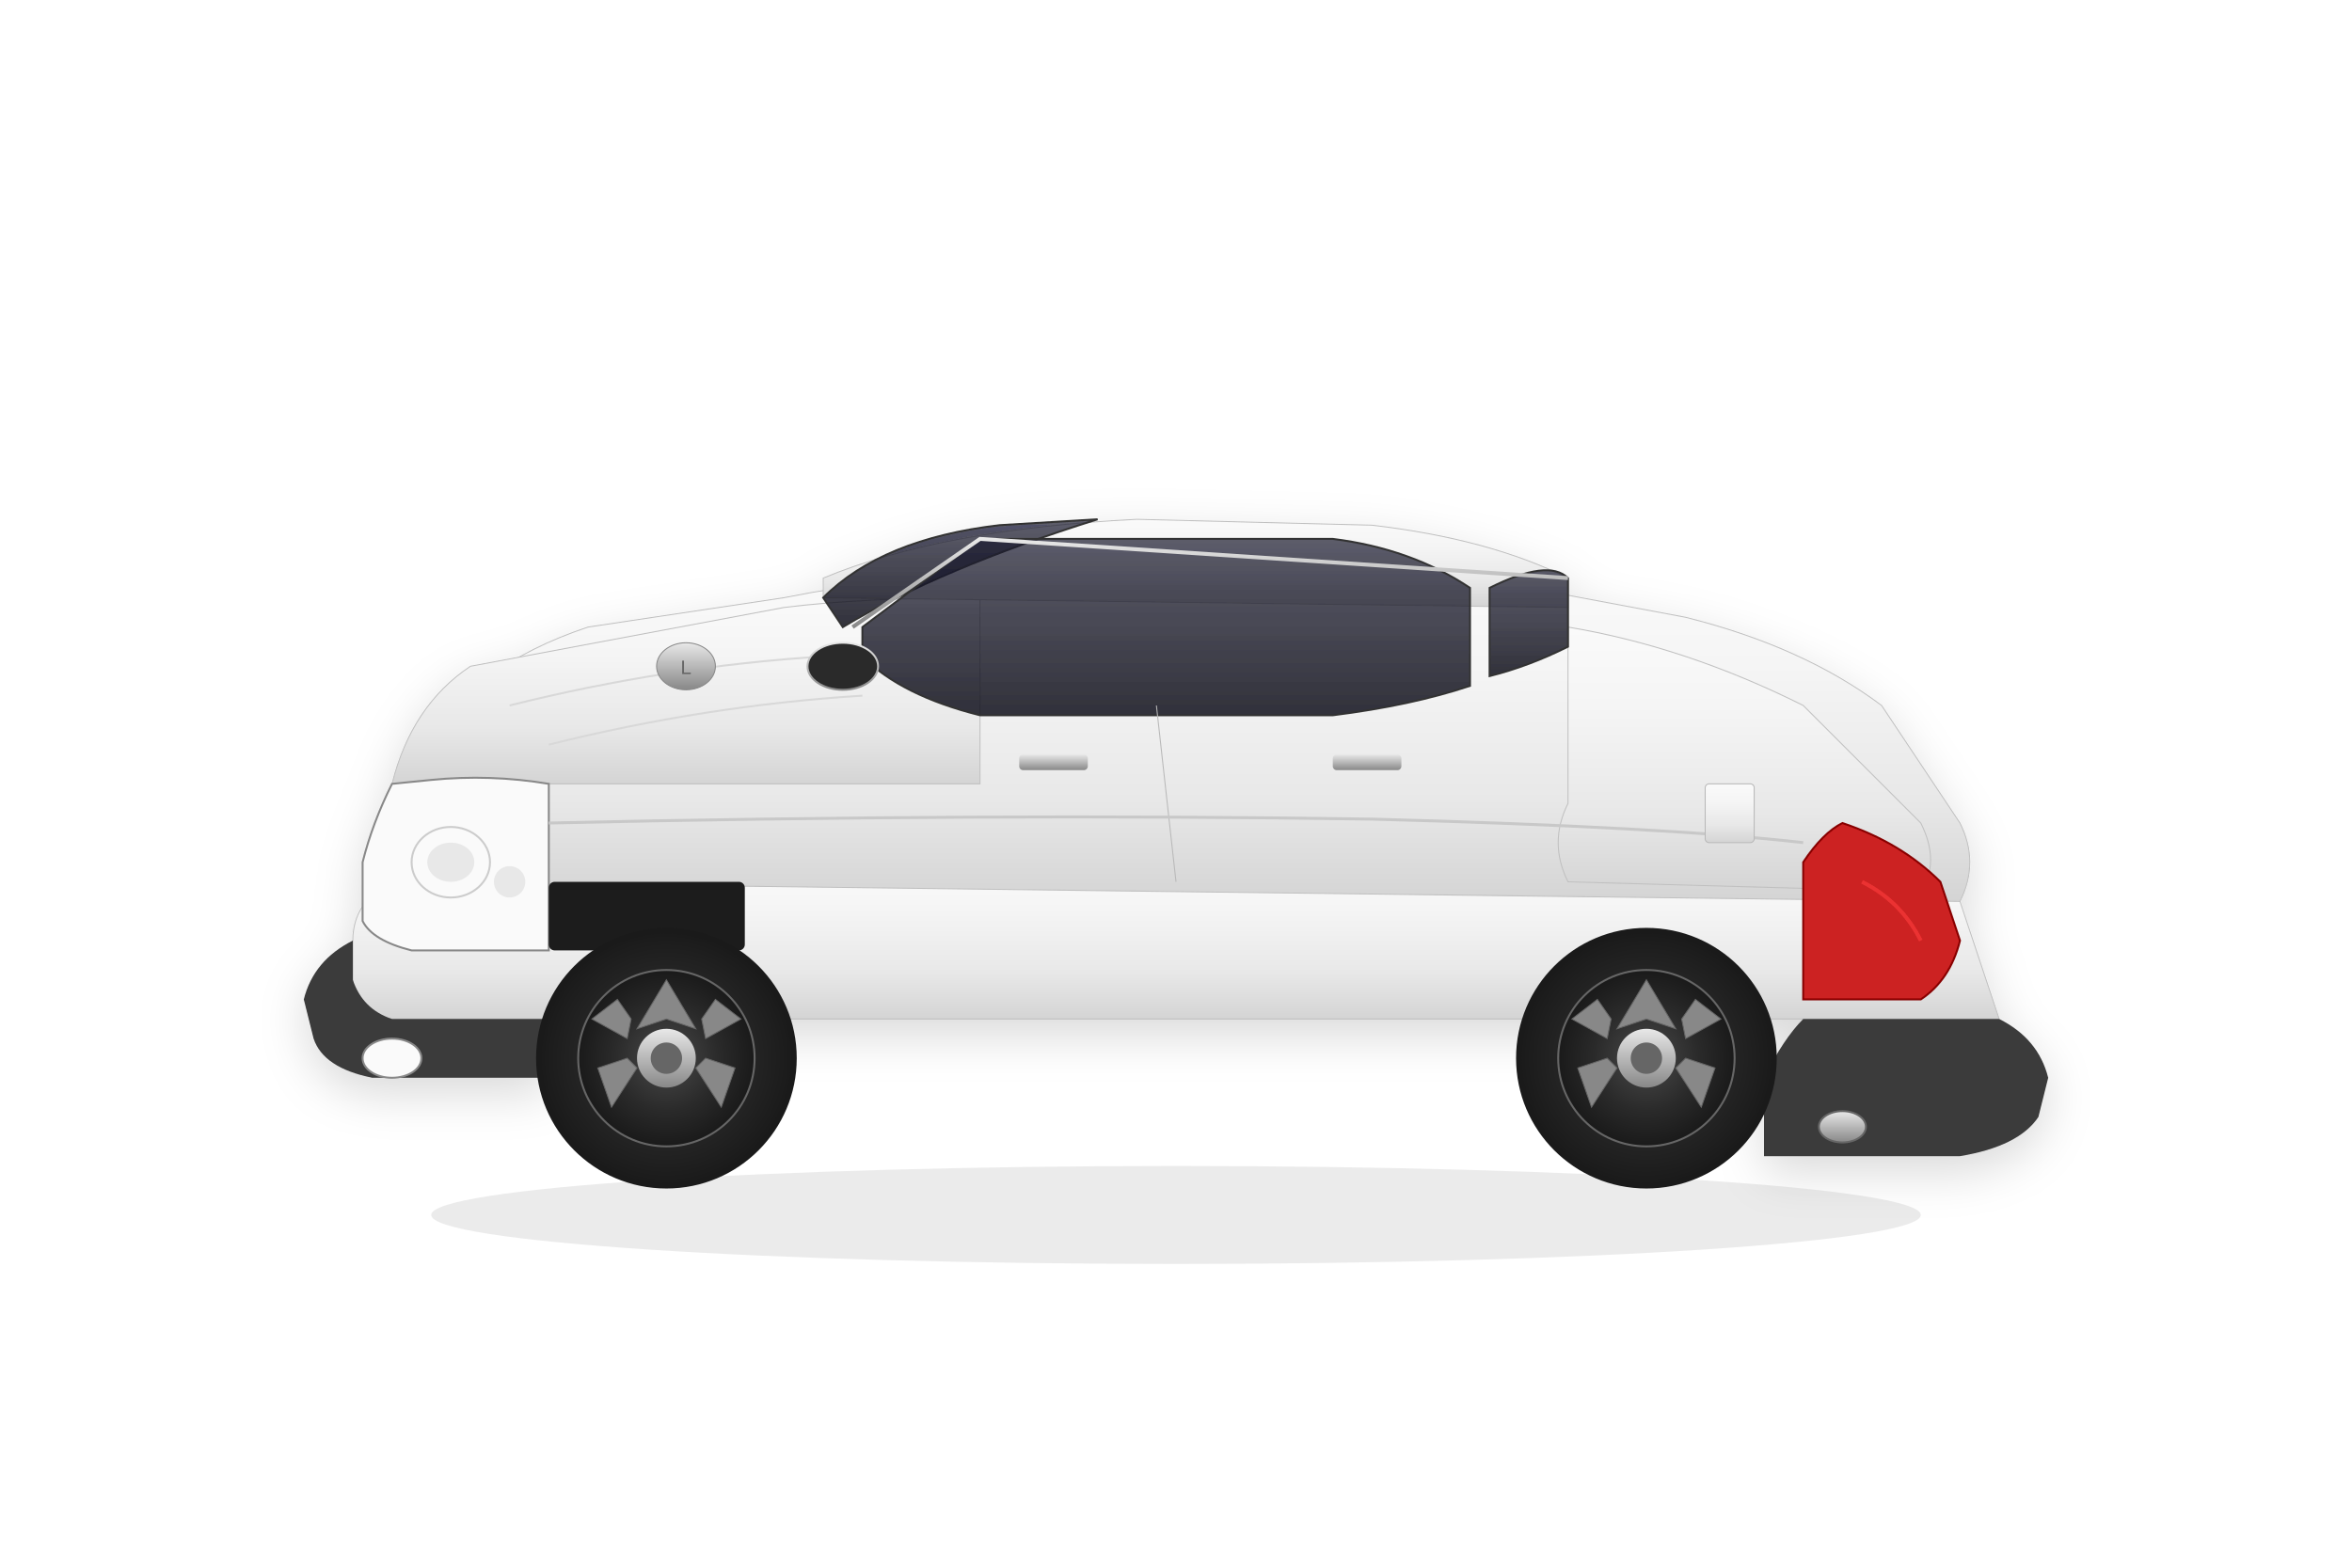
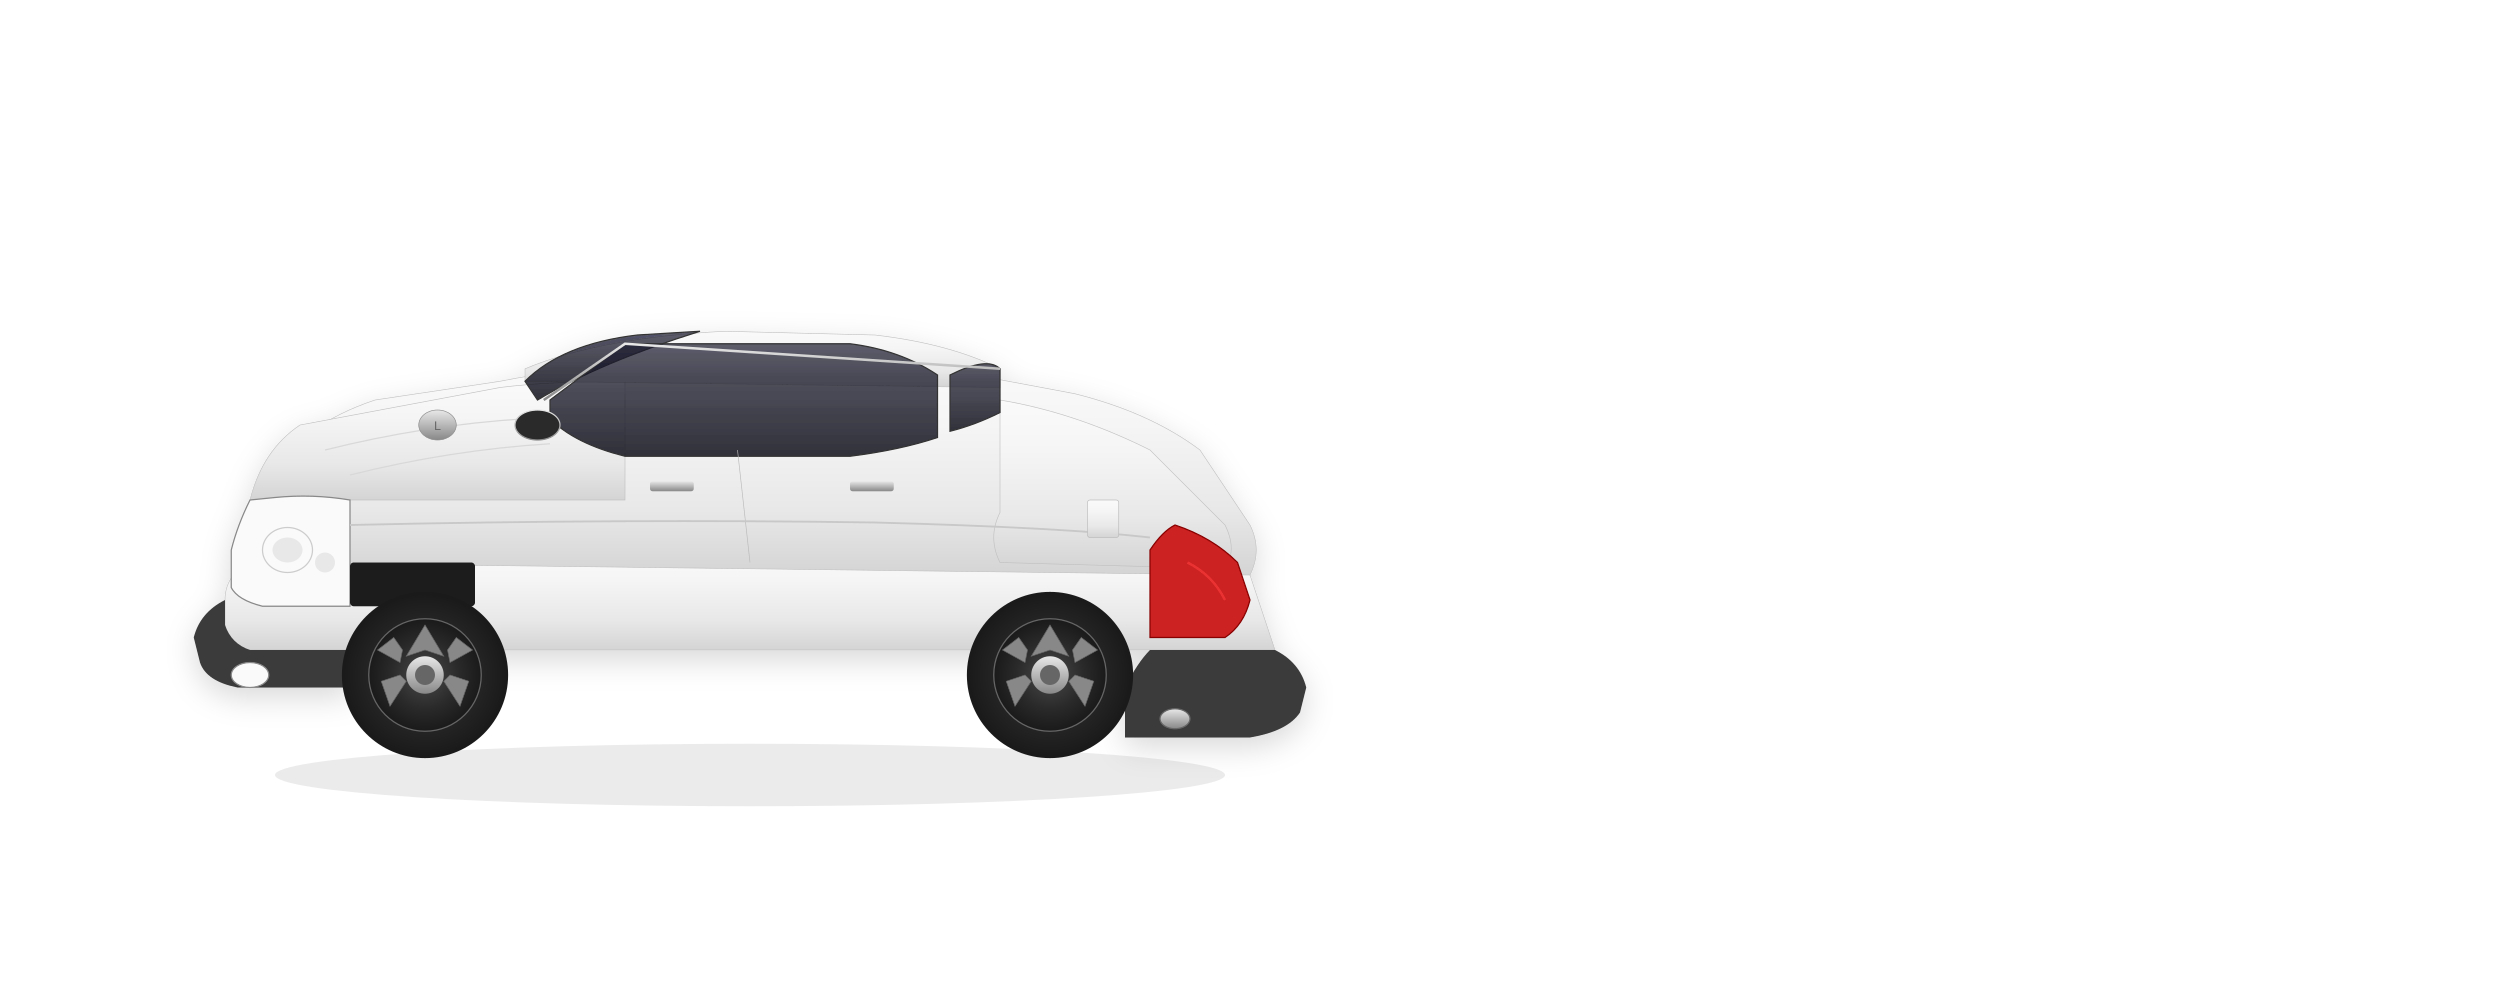
- <svg xmlns="http://www.w3.org/2000/svg" viewBox="0 0 1200 800">
+ <svg xmlns="http://www.w3.org/2000/svg" viewBox="0 0 2000 800">
  <defs>
    <linearGradient id="bodyGradient" x1="0%" y1="0%" x2="0%" y2="100%">
      <stop offset="0%" stop-color="#FAFAFA" />
      <stop offset="30%" stop-color="#F5F5F5" />
      <stop offset="70%" stop-color="#E8E8E8" />
      <stop offset="100%" stop-color="#D4D4D4" />
    </linearGradient>
    <linearGradient id="glassGradient" x1="0%" y1="0%" x2="0%" y2="100%">
      <stop offset="0%" stop-color="#1a1a2e" stop-opacity="0.7" />
      <stop offset="100%" stop-color="#0f0f1a" stop-opacity="0.85" />
    </linearGradient>
    <linearGradient id="chromeGradient" x1="0%" y1="0%" x2="0%" y2="100%">
      <stop offset="0%" stop-color="#E8E8E8" />
      <stop offset="50%" stop-color="#B8B8B8" />
      <stop offset="100%" stop-color="#888888" />
    </linearGradient>
    <radialGradient id="wheelGradient" cx="50%" cy="50%" r="50%">
      <stop offset="0%" stop-color="#4a4a4a" />
      <stop offset="60%" stop-color="#2a2a2a" />
      <stop offset="100%" stop-color="#1a1a1a" />
    </radialGradient>
    <radialGradient id="tireGradient" cx="50%" cy="50%" r="50%">
      <stop offset="0%" stop-color="#3a3a3a" />
      <stop offset="100%" stop-color="#1a1a1a" />
    </radialGradient>
    <filter id="shadow" x="-20%" y="-20%" width="140%" height="140%">
      <feDropShadow dx="0" dy="8" stdDeviation="12" flood-color="#000" flood-opacity="0.15" />
    </filter>
  </defs>
  <ellipse cx="600" cy="620" rx="380" ry="25" fill="#000" opacity="0.08" />
  <g filter="url(#shadow)">
    <path d="M 180 520          L 180 480          Q 180 460, 200 450          L 280 440          L 920 440          Q 980 440, 1000 460          L 1020 520          Z" fill="url(#bodyGradient)" stroke="#C0C0C0" stroke-width="0.5" data-component-id="rocker-panel" />
    <path d="M 200 450          L 220 380          Q 240 340, 300 320          L 400 305          Q 450 295, 520 290          L 600 288          Q 700 290, 780 300          L 860 315          Q 920 330, 960 360          L 1000 420          Q 1010 440, 1000 460          L 200 450          Z" fill="url(#bodyGradient)" stroke="#C0C0C0" stroke-width="0.5" data-component-id="body-shell" />
    <path d="M 200 400          Q 210 360, 240 340          L 400 310          Q 440 305, 500 305          L 500 400          Z" fill="url(#bodyGradient)" stroke="#C0C0C0" stroke-width="0.5" data-component-id="hood" />
    <path d="M 260 360 Q 340 340, 420 335" fill="none" stroke="#D8D8D8" stroke-width="1" />
    <path d="M 280 380 Q 360 360, 440 355" fill="none" stroke="#D8D8D8" stroke-width="1" />
    <path d="M 800 320          Q 860 330, 920 360          L 980 420          Q 990 440, 980 455          L 800 450          Q 790 430, 800 410          Z" fill="url(#bodyGradient)" stroke="#C0C0C0" stroke-width="0.5" data-component-id="trunk" />
    <path d="M 420 295          Q 480 270, 580 265          L 700 268          Q 760 275, 800 295          L 800 310          L 420 305          Z" fill="url(#bodyGradient)" stroke="#C0C0C0" stroke-width="0.5" data-component-id="roof" />
    <path d="M 420 305          Q 450 275, 510 268          L 560 265          Q 480 290, 430 320          Z" fill="url(#glassGradient)" stroke="#333" stroke-width="1" data-component-id="windshield" />
    <path d="M 440 320          L 500 275          L 680 275          Q 720 280, 750 300          L 750 350          Q 720 360, 680 365          L 500 365          Q 460 355, 440 335          Z" fill="url(#glassGradient)" stroke="#333" stroke-width="1" data-component-id="side-windows" />
    <path d="M 760 300          Q 790 285, 800 295          L 800 330          Q 780 340, 760 345          Z" fill="url(#glassGradient)" stroke="#333" stroke-width="1" data-component-id="rear-window" />
    <path d="M 435 320 L 500 275 L 800 295" fill="none" stroke="url(#chromeGradient)" stroke-width="2" />
    <line x1="590" y1="360" x2="600" y2="450" stroke="#B8B8B8" stroke-width="0.5" />
    <rect x="520" y="385" width="35" height="8" rx="2" fill="url(#chromeGradient)" data-component-id="door-handle-front" />
    <rect x="680" y="385" width="35" height="8" rx="2" fill="url(#chromeGradient)" data-component-id="door-handle-rear" />
    <ellipse cx="430" cy="340" rx="18" ry="12" fill="#2a2a2a" stroke="url(#chromeGradient)" stroke-width="1" data-component-id="side-mirror" />
    <path d="M 180 480          Q 160 490, 155 510          L 160 530          Q 165 545, 190 550          L 280 550          L 280 520          L 200 520          Q 185 515, 180 500          Z" fill="#3a3a3a" data-component-id="front-bumper" />
    <path d="M 200 400          Q 190 420, 185 440          L 185 470          Q 190 480, 210 485          L 280 485          L 280 400          Q 250 395, 220 398          Z" fill="#FAFAFA" stroke="#888" stroke-width="1" data-component-id="headlight-lh" />
    <ellipse cx="230" cy="440" rx="20" ry="18" fill="none" stroke="#CCC" stroke-width="1" />
    <ellipse cx="230" cy="440" rx="12" ry="10" fill="#E8E8E8" />
    <circle cx="260" cy="450" r="8" fill="#E8E8E8" />
    <rect x="280" y="450" width="100" height="35" rx="3" fill="#1a1a1a" data-component-id="front-grille" />
    <line x1="285" y1="460" x2="375" y2="460" stroke="url(#chromeGradient)" stroke-width="2" />
    <line x1="285" y1="468" x2="375" y2="468" stroke="url(#chromeGradient)" stroke-width="2" />
    <line x1="285" y1="476" x2="375" y2="476" stroke="url(#chromeGradient)" stroke-width="2" />
    <ellipse cx="350" cy="340" rx="15" ry="12" fill="url(#chromeGradient)" stroke="#888" stroke-width="0.5" />
    <text x="350" y="344" text-anchor="middle" font-size="10" font-family="Arial" fill="#666">L</text>
    <ellipse cx="200" cy="540" rx="15" ry="10" fill="#FAFAFA" stroke="#888" stroke-width="1" data-component-id="fog-light-lh" />
    <path d="M 920 520          L 1020 520          Q 1040 530, 1045 550          L 1040 570          Q 1030 585, 1000 590          L 900 590          L 900 550          Q 910 530, 920 520          Z" fill="#3a3a3a" data-component-id="rear-bumper" />
    <path d="M 940 420          Q 970 430, 990 450          L 1000 480          Q 995 500, 980 510          L 920 510          L 920 440          Q 930 425, 940 420          Z" fill="#cc2020" stroke="#880000" stroke-width="1" data-component-id="taillight-lh" />
    <path d="M 950 450 Q 970 460, 980 480" fill="none" stroke="#ff4040" stroke-width="2" opacity="0.6" />
    <ellipse cx="940" cy="575" rx="12" ry="8" fill="url(#chromeGradient)" stroke="#666" stroke-width="1" data-component-id="exhaust" />
  </g>
  <g data-component-id="front-wheel-assembly">
    <circle cx="340" cy="540" r="65" fill="url(#tireGradient)" stroke="#1a1a1a" stroke-width="3" />
    <circle cx="340" cy="540" r="45" fill="url(#wheelGradient)" stroke="#666" stroke-width="1" />
    <g fill="#888" stroke="#666" stroke-width="0.5">
      <path d="M 340 500 L 355 525 L 340 520 L 325 525 Z" />
      <path d="M 378 520 L 360 530 L 358 520 L 365 510 Z" />
      <path d="M 368 565 L 355 545 L 360 540 L 375 545 Z" />
      <path d="M 312 565 L 325 545 L 320 540 L 305 545 Z" />
      <path d="M 302 520 L 320 530 L 322 520 L 315 510 Z" />
    </g>
    <circle cx="340" cy="540" r="15" fill="url(#chromeGradient)" />
    <circle cx="340" cy="540" r="8" fill="#666" />
  </g>
  <g data-component-id="rear-wheel-assembly">
    <circle cx="840" cy="540" r="65" fill="url(#tireGradient)" stroke="#1a1a1a" stroke-width="3" />
    <circle cx="840" cy="540" r="45" fill="url(#wheelGradient)" stroke="#666" stroke-width="1" />
    <g fill="#888" stroke="#666" stroke-width="0.5">
      <path d="M 840 500 L 855 525 L 840 520 L 825 525 Z" />
      <path d="M 878 520 L 860 530 L 858 520 L 865 510 Z" />
      <path d="M 868 565 L 855 545 L 860 540 L 875 545 Z" />
      <path d="M 812 565 L 825 545 L 820 540 L 805 545 Z" />
      <path d="M 802 520 L 820 530 L 822 520 L 815 510 Z" />
    </g>
    <circle cx="840" cy="540" r="15" fill="url(#chromeGradient)" />
    <circle cx="840" cy="540" r="8" fill="#666" />
  </g>
  <path d="M 280 420 Q 500 415, 700 418 Q 850 422, 920 430" fill="none" stroke="#C8C8C8" stroke-width="1.5" />
  <rect x="870" y="400" width="25" height="30" rx="2" fill="url(#bodyGradient)" stroke="#B8B8B8" stroke-width="0.5" data-component-id="fuel-door" />
</svg>
